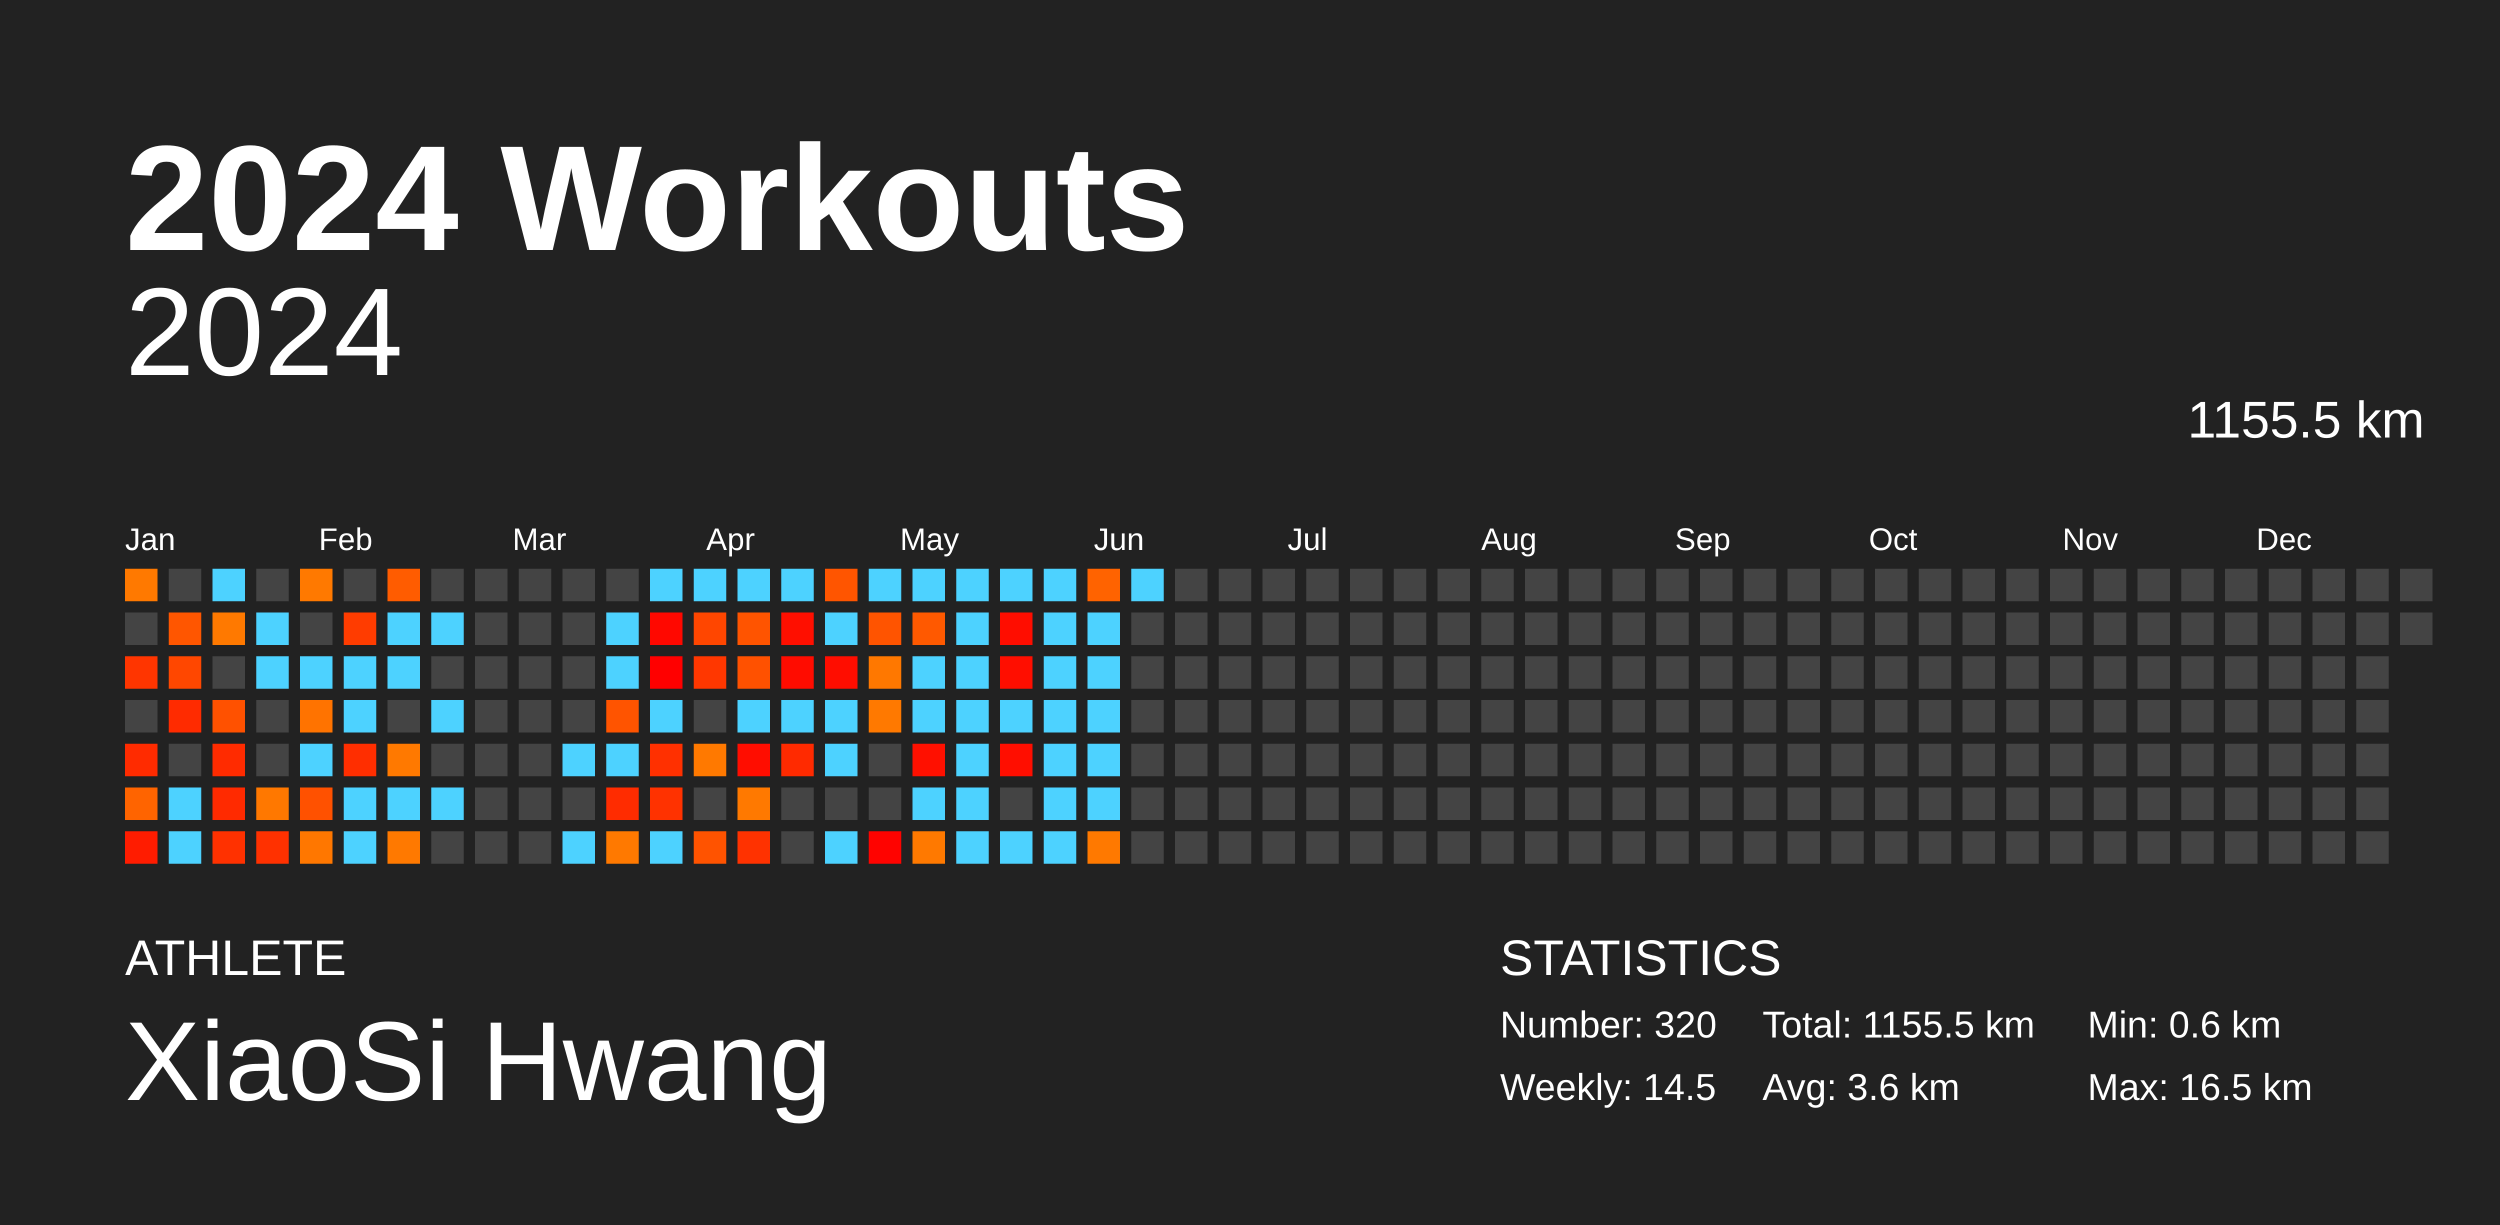
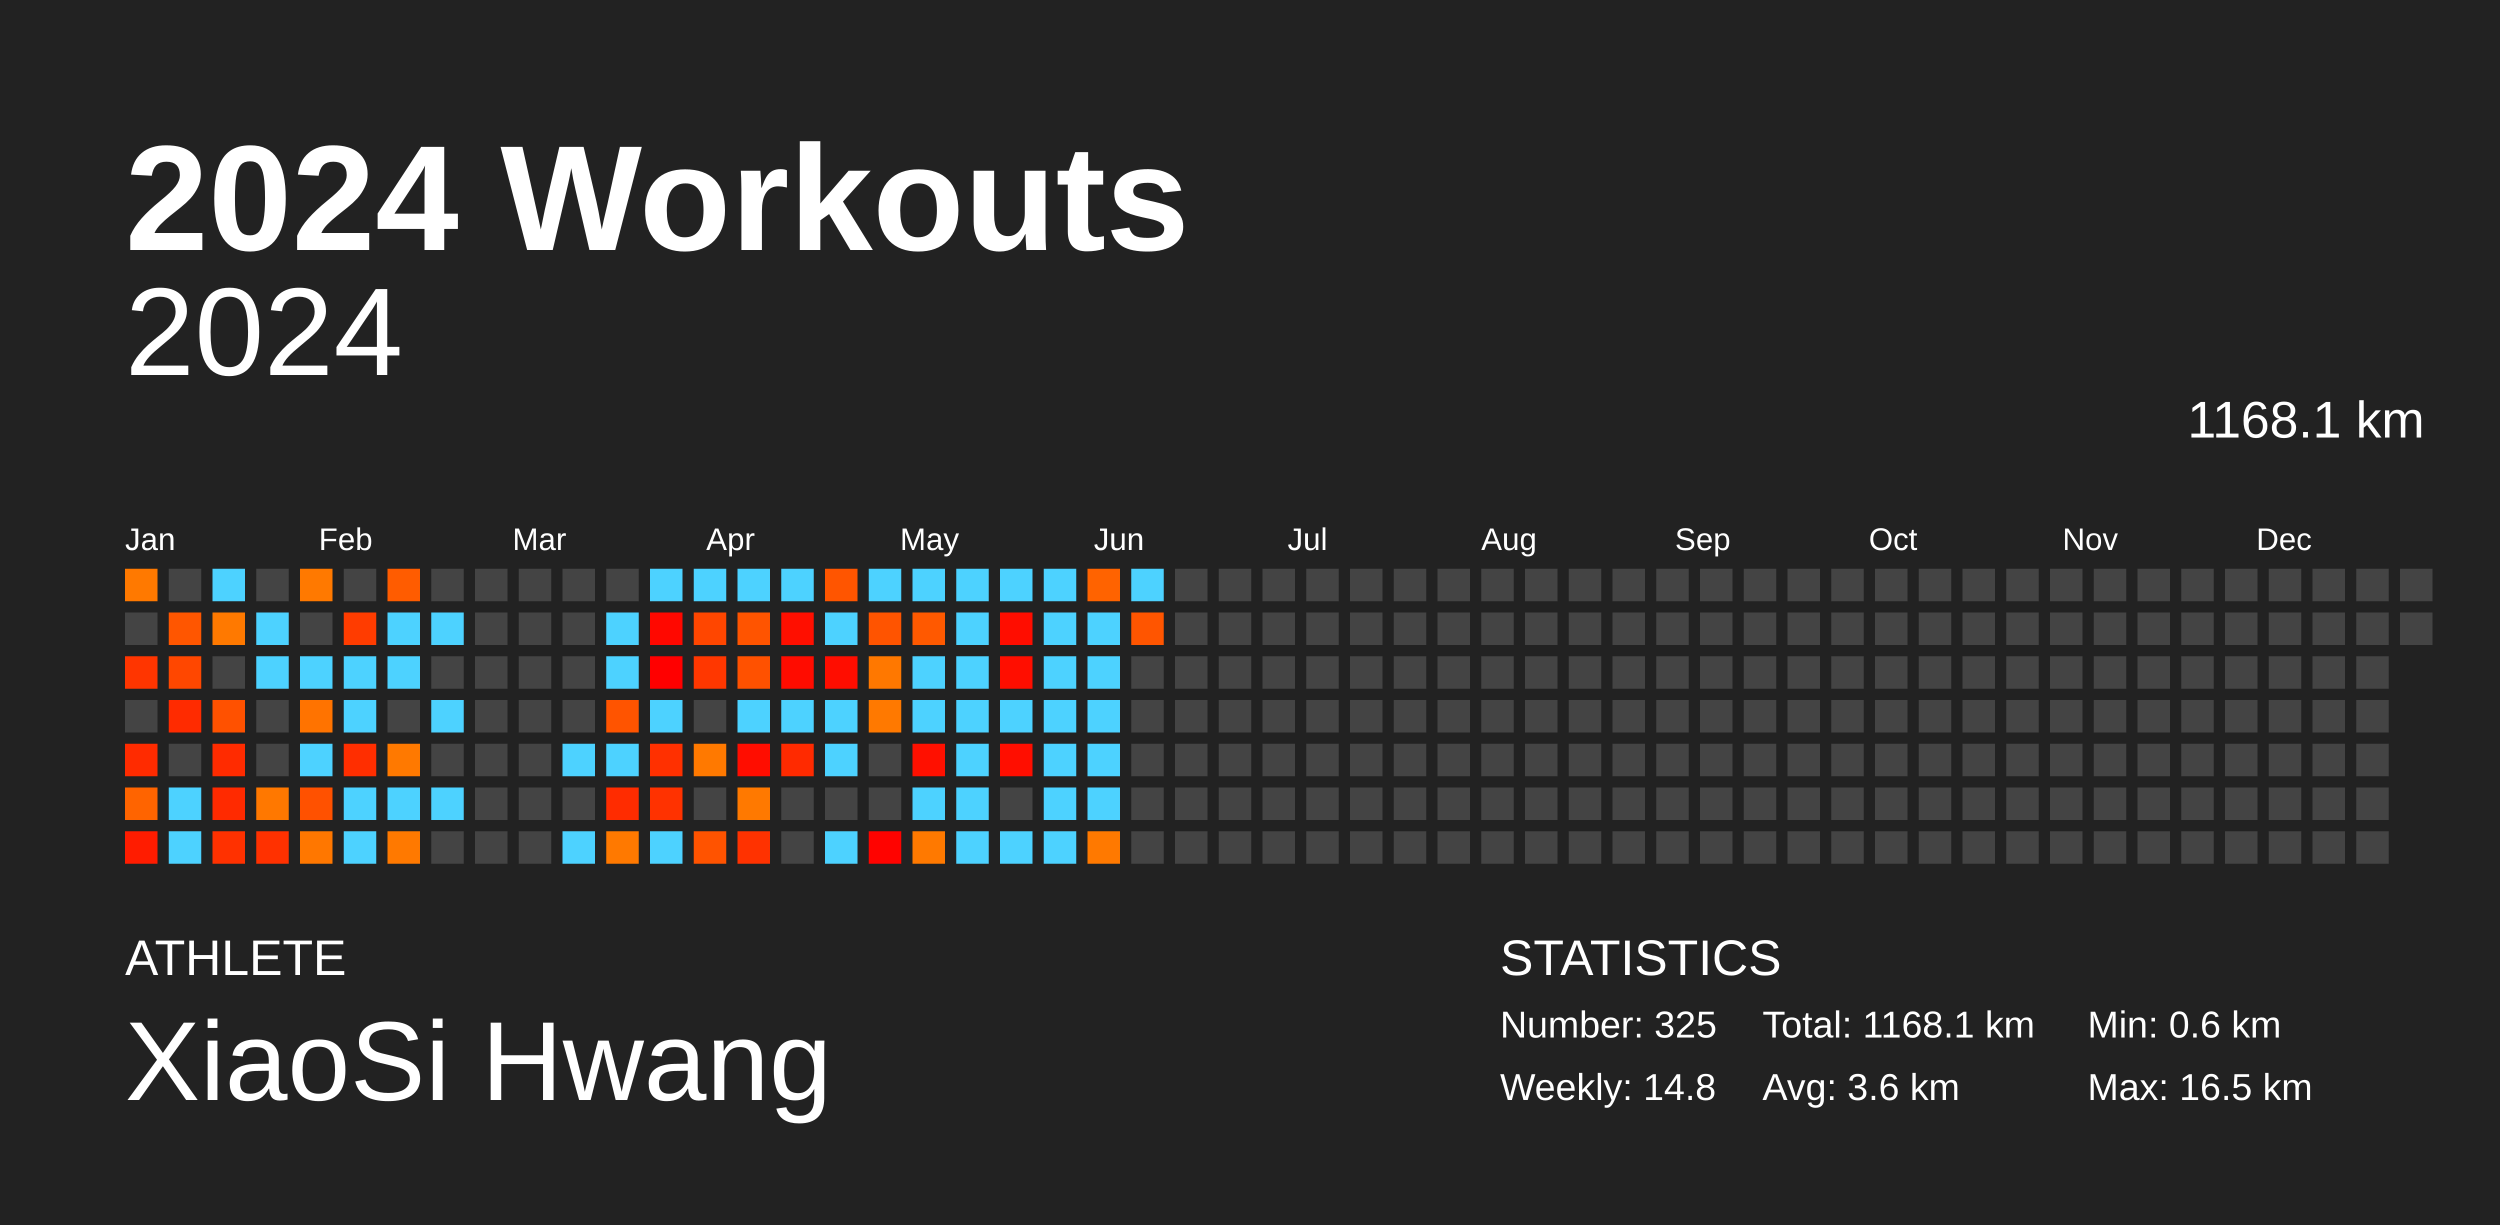
<svg xmlns="http://www.w3.org/2000/svg" baseProfile="full" height="98mm" version="1.1" viewBox="0,0,200,98" width="200mm">
  <defs />
  <rect fill="#222222" height="98" width="200" x="0" y="0" />
  <text fill="#FFFFFF" style="font-size:12px; font-family:Arial; font-weight:bold;" x="10" y="20">2024 Workouts</text>
  <text fill="#FFFFFF" style="font-size:4px; font-family:Arial" x="10" y="78">ATHLETE</text>
  <text fill="#FFFFFF" style="font-size:9px; font-family:Arial" x="10" y="88">XiaoSi Hwang</text>
  <text fill="#FFFFFF" style="font-size:4px; font-family:Arial" x="120" y="78">STATISTICS</text>
-   <text fill="#FFFFFF" style="font-size:3px; font-family:Arial" x="120" y="83">Number: 320</text>
-   <text fill="#FFFFFF" style="font-size:3px; font-family:Arial" x="120" y="88">Weekly: 14.5</text>
-   <text fill="#FFFFFF" style="font-size:3px; font-family:Arial" x="141" y="83">Total: 1155.5 km</text>
+   <text fill="#FFFFFF" style="font-size:3px; font-family:Arial" x="120" y="83">Number: 325</text>
+   <text fill="#FFFFFF" style="font-size:3px; font-family:Arial" x="120" y="88">Weekly: 14.8</text>
+   <text fill="#FFFFFF" style="font-size:3px; font-family:Arial" x="141" y="83">Total: 1168.1 km</text>
  <text fill="#FFFFFF" style="font-size:3px; font-family:Arial" x="141" y="88">Avg: 3.6 km</text>
  <text fill="#FFFFFF" style="font-size:3px; font-family:Arial" x="167" y="83">Min: 0.6 km</text>
  <text fill="#FFFFFF" style="font-size:3px; font-family:Arial" x="167" y="88">Max: 16.5 km</text>
  <text alignment-baseline="hanging" fill="#FFFFFF" style="font-size:10.0px; font-family:Arial;" x="10" y="30">2024</text>
-   <text alignment-baseline="hanging" fill="#FFFFFF" style="font-size:4.125px; font-family:Arial;" x="175" y="35">1155.5 km</text>
+   <text alignment-baseline="hanging" fill="#FFFFFF" style="font-size:4.125px; font-family:Arial;" x="175" y="35">1168.1 km</text>
  <text fill="#FFFFFF" style="font-size:2.5px; font-family:Arial" x="10.0" y="44">Jan</text>
  <text fill="#FFFFFF" style="font-size:2.5px; font-family:Arial" x="25.5" y="44">Feb</text>
  <text fill="#FFFFFF" style="font-size:2.5px; font-family:Arial" x="41.0" y="44">Mar</text>
  <text fill="#FFFFFF" style="font-size:2.5px; font-family:Arial" x="56.5" y="44">Apr</text>
  <text fill="#FFFFFF" style="font-size:2.5px; font-family:Arial" x="72.0" y="44">May</text>
  <text fill="#FFFFFF" style="font-size:2.5px; font-family:Arial" x="87.5" y="44">Jun</text>
  <text fill="#FFFFFF" style="font-size:2.5px; font-family:Arial" x="103.0" y="44">Jul</text>
  <text fill="#FFFFFF" style="font-size:2.5px; font-family:Arial" x="118.5" y="44">Aug</text>
  <text fill="#FFFFFF" style="font-size:2.5px; font-family:Arial" x="134.0" y="44">Sep</text>
  <text fill="#FFFFFF" style="font-size:2.5px; font-family:Arial" x="149.5" y="44">Oct</text>
  <text fill="#FFFFFF" style="font-size:2.5px; font-family:Arial" x="165.0" y="44">Nov</text>
  <text fill="#FFFFFF" style="font-size:2.5px; font-family:Arial" x="180.5" y="44">Dec</text>
  <rect fill="#ff7900" height="2.6" width="2.6" x="10.0" y="45.5" />
  <rect fill="#444444" height="2.6" width="2.6" x="10.0" y="49.0" />
  <rect fill="#ff3500" height="2.6" width="2.6" x="10.0" y="52.5" />
  <rect fill="#444444" height="2.6" width="2.6" x="10.0" y="56.0" />
  <rect fill="#ff2b00" height="2.6" width="2.6" x="10.0" y="59.5" />
  <rect fill="#ff6400" height="2.6" width="2.6" x="10.0" y="63.0" />
  <rect fill="#ff1c00" height="2.6" width="2.6" x="10.0" y="66.5" />
  <rect fill="#444444" height="2.6" width="2.6" x="13.5" y="45.5" />
  <rect fill="#ff5600" height="2.6" width="2.6" x="13.5" y="49.0" />
  <rect fill="#ff4700" height="2.6" width="2.6" x="13.5" y="52.5" />
  <rect fill="#ff2b00" height="2.6" width="2.6" x="13.5" y="56.0" />
  <rect fill="#444444" height="2.6" width="2.6" x="13.5" y="59.5" />
  <rect fill="#4dd2ff" height="2.6" width="2.6" x="13.5" y="63.0" />
  <rect fill="#4dd2ff" height="2.6" width="2.6" x="13.5" y="66.5" />
  <rect fill="#4dd2ff" height="2.6" width="2.6" x="17.0" y="45.5" />
  <rect fill="#ff7900" height="2.6" width="2.6" x="17.0" y="49.0" />
  <rect fill="#444444" height="2.6" width="2.6" x="17.0" y="52.5" />
  <rect fill="#ff5100" height="2.6" width="2.6" x="17.0" y="56.0" />
  <rect fill="#ff2b00" height="2.6" width="2.6" x="17.0" y="59.5" />
  <rect fill="#ff2a00" height="2.6" width="2.6" x="17.0" y="63.0" />
  <rect fill="#ff3100" height="2.6" width="2.6" x="17.0" y="66.5" />
  <rect fill="#444444" height="2.6" width="2.6" x="20.5" y="45.5" />
  <rect fill="#4dd2ff" height="2.6" width="2.6" x="20.5" y="49.0" />
  <rect fill="#4dd2ff" height="2.6" width="2.6" x="20.5" y="52.5" />
  <rect fill="#444444" height="2.6" width="2.6" x="20.5" y="56.0" />
  <rect fill="#444444" height="2.6" width="2.6" x="20.5" y="59.5" />
  <rect fill="#ff7800" height="2.6" width="2.6" x="20.5" y="63.0" />
  <rect fill="#ff3100" height="2.6" width="2.6" x="20.5" y="66.5" />
  <rect fill="#ff7900" height="2.6" width="2.6" x="24.0" y="45.5" />
  <rect fill="#444444" height="2.6" width="2.6" x="24.0" y="49.0" />
  <rect fill="#4dd2ff" height="2.6" width="2.6" x="24.0" y="52.5" />
  <rect fill="#ff7300" height="2.6" width="2.6" x="24.0" y="56.0" />
  <rect fill="#4dd2ff" height="2.6" width="2.6" x="24.0" y="59.5" />
  <rect fill="#ff5100" height="2.6" width="2.6" x="24.0" y="63.0" />
  <rect fill="#ff7700" height="2.6" width="2.6" x="24.0" y="66.5" />
  <rect fill="#444444" height="2.6" width="2.6" x="27.5" y="45.5" />
  <rect fill="#ff3c00" height="2.6" width="2.6" x="27.5" y="49.0" />
  <rect fill="#4dd2ff" height="2.6" width="2.6" x="27.5" y="52.5" />
  <rect fill="#4dd2ff" height="2.6" width="2.6" x="27.5" y="56.0" />
  <rect fill="#ff2e00" height="2.6" width="2.6" x="27.5" y="59.5" />
  <rect fill="#4dd2ff" height="2.6" width="2.6" x="27.5" y="63.0" />
  <rect fill="#4dd2ff" height="2.6" width="2.6" x="27.5" y="66.5" />
  <rect fill="#ff5c00" height="2.6" width="2.6" x="31.0" y="45.5" />
  <rect fill="#4dd2ff" height="2.6" width="2.6" x="31.0" y="49.0" />
  <rect fill="#4dd2ff" height="2.6" width="2.6" x="31.0" y="52.5" />
  <rect fill="#444444" height="2.6" width="2.6" x="31.0" y="56.0" />
  <rect fill="#ff7900" height="2.6" width="2.6" x="31.0" y="59.5" />
  <rect fill="#4dd2ff" height="2.6" width="2.6" x="31.0" y="63.0" />
  <rect fill="#ff7900" height="2.6" width="2.6" x="31.0" y="66.5" />
  <rect fill="#444444" height="2.6" width="2.6" x="34.5" y="45.5" />
  <rect fill="#4dd2ff" height="2.6" width="2.6" x="34.5" y="49.0" />
  <rect fill="#444444" height="2.6" width="2.6" x="34.5" y="52.5" />
  <rect fill="#4dd2ff" height="2.6" width="2.6" x="34.5" y="56.0" />
  <rect fill="#444444" height="2.6" width="2.6" x="34.5" y="59.5" />
  <rect fill="#4dd2ff" height="2.6" width="2.6" x="34.5" y="63.0" />
  <rect fill="#444444" height="2.6" width="2.6" x="34.5" y="66.5" />
  <rect fill="#444444" height="2.6" width="2.6" x="38.0" y="45.5" />
  <rect fill="#444444" height="2.6" width="2.6" x="38.0" y="49.0" />
  <rect fill="#444444" height="2.6" width="2.6" x="38.0" y="52.5" />
  <rect fill="#444444" height="2.6" width="2.6" x="38.0" y="56.0" />
  <rect fill="#444444" height="2.6" width="2.6" x="38.0" y="59.5" />
  <rect fill="#444444" height="2.6" width="2.6" x="38.0" y="63.0" />
  <rect fill="#444444" height="2.6" width="2.6" x="38.0" y="66.5" />
  <rect fill="#444444" height="2.6" width="2.6" x="41.5" y="45.5" />
  <rect fill="#444444" height="2.6" width="2.6" x="41.5" y="49.0" />
  <rect fill="#444444" height="2.6" width="2.6" x="41.5" y="52.5" />
  <rect fill="#444444" height="2.6" width="2.6" x="41.5" y="56.0" />
  <rect fill="#444444" height="2.6" width="2.6" x="41.5" y="59.5" />
  <rect fill="#444444" height="2.6" width="2.6" x="41.5" y="63.0" />
  <rect fill="#444444" height="2.6" width="2.6" x="41.5" y="66.5" />
  <rect fill="#444444" height="2.6" width="2.6" x="45.0" y="45.5" />
  <rect fill="#444444" height="2.6" width="2.6" x="45.0" y="49.0" />
  <rect fill="#444444" height="2.6" width="2.6" x="45.0" y="52.5" />
  <rect fill="#444444" height="2.6" width="2.6" x="45.0" y="56.0" />
  <rect fill="#4dd2ff" height="2.6" width="2.6" x="45.0" y="59.5" />
  <rect fill="#444444" height="2.6" width="2.6" x="45.0" y="63.0" />
  <rect fill="#4dd2ff" height="2.6" width="2.6" x="45.0" y="66.5" />
  <rect fill="#444444" height="2.6" width="2.6" x="48.5" y="45.5" />
  <rect fill="#4dd2ff" height="2.6" width="2.6" x="48.5" y="49.0" />
  <rect fill="#4dd2ff" height="2.6" width="2.6" x="48.5" y="52.5" />
  <rect fill="#ff5400" height="2.6" width="2.6" x="48.5" y="56.0" />
  <rect fill="#4dd2ff" height="2.6" width="2.6" x="48.5" y="59.5" />
  <rect fill="#ff2c00" height="2.6" width="2.6" x="48.5" y="63.0" />
  <rect fill="#ff7900" height="2.6" width="2.6" x="48.5" y="66.5" />
  <rect fill="#4dd2ff" height="2.6" width="2.6" x="52.0" y="45.5" />
  <rect fill="#ff0800" height="2.6" width="2.6" x="52.0" y="49.0" />
  <rect fill="#ff0000" height="2.6" width="2.6" x="52.0" y="52.5" />
  <rect fill="#4dd2ff" height="2.6" width="2.6" x="52.0" y="56.0" />
  <rect fill="#ff3000" height="2.6" width="2.6" x="52.0" y="59.5" />
  <rect fill="#ff3200" height="2.6" width="2.6" x="52.0" y="63.0" />
  <rect fill="#4dd2ff" height="2.6" width="2.6" x="52.0" y="66.5" />
  <rect fill="#4dd2ff" height="2.6" width="2.6" x="55.5" y="45.5" />
  <rect fill="#ff4600" height="2.6" width="2.6" x="55.5" y="49.0" />
  <rect fill="#ff3700" height="2.6" width="2.6" x="55.5" y="52.5" />
  <rect fill="#444444" height="2.6" width="2.6" x="55.5" y="56.0" />
  <rect fill="#ff7900" height="2.6" width="2.6" x="55.5" y="59.5" />
  <rect fill="#444444" height="2.6" width="2.6" x="55.5" y="63.0" />
  <rect fill="#ff5300" height="2.6" width="2.6" x="55.5" y="66.5" />
  <rect fill="#4dd2ff" height="2.6" width="2.6" x="59.0" y="45.5" />
  <rect fill="#ff5400" height="2.6" width="2.6" x="59.0" y="49.0" />
  <rect fill="#ff5100" height="2.6" width="2.6" x="59.0" y="52.5" />
  <rect fill="#4dd2ff" height="2.6" width="2.6" x="59.0" y="56.0" />
  <rect fill="#ff0d00" height="2.6" width="2.6" x="59.0" y="59.5" />
  <rect fill="#ff7900" height="2.6" width="2.6" x="59.0" y="63.0" />
  <rect fill="#ff3200" height="2.6" width="2.6" x="59.0" y="66.5" />
  <rect fill="#4dd2ff" height="2.6" width="2.6" x="62.5" y="45.5" />
  <rect fill="#ff0f00" height="2.6" width="2.6" x="62.5" y="49.0" />
  <rect fill="#ff0c00" height="2.6" width="2.6" x="62.5" y="52.5" />
  <rect fill="#4dd2ff" height="2.6" width="2.6" x="62.5" y="56.0" />
  <rect fill="#ff2a00" height="2.6" width="2.6" x="62.5" y="59.5" />
  <rect fill="#444444" height="2.6" width="2.6" x="62.5" y="63.0" />
  <rect fill="#444444" height="2.6" width="2.6" x="62.5" y="66.5" />
  <rect fill="#ff5500" height="2.6" width="2.6" x="66.0" y="45.5" />
  <rect fill="#4dd2ff" height="2.6" width="2.6" x="66.0" y="49.0" />
  <rect fill="#ff0d00" height="2.6" width="2.6" x="66.0" y="52.5" />
  <rect fill="#4dd2ff" height="2.6" width="2.6" x="66.0" y="56.0" />
  <rect fill="#4dd2ff" height="2.6" width="2.6" x="66.0" y="59.5" />
  <rect fill="#444444" height="2.6" width="2.6" x="66.0" y="63.0" />
  <rect fill="#4dd2ff" height="2.6" width="2.6" x="66.0" y="66.5" />
  <rect fill="#4dd2ff" height="2.6" width="2.6" x="69.5" y="45.5" />
  <rect fill="#ff5400" height="2.6" width="2.6" x="69.5" y="49.0" />
  <rect fill="#ff7800" height="2.6" width="2.6" x="69.5" y="52.5" />
  <rect fill="#ff7900" height="2.6" width="2.6" x="69.5" y="56.0" />
  <rect fill="#444444" height="2.6" width="2.6" x="69.5" y="59.5" />
  <rect fill="#444444" height="2.6" width="2.6" x="69.5" y="63.0" />
  <rect fill="#ff0300" height="2.6" width="2.6" x="69.5" y="66.5" />
  <rect fill="#4dd2ff" height="2.6" width="2.6" x="73.0" y="45.5" />
  <rect fill="#ff5900" height="2.6" width="2.6" x="73.0" y="49.0" />
  <rect fill="#4dd2ff" height="2.6" width="2.6" x="73.0" y="52.5" />
  <rect fill="#4dd2ff" height="2.6" width="2.6" x="73.0" y="56.0" />
  <rect fill="#ff1000" height="2.6" width="2.6" x="73.0" y="59.5" />
  <rect fill="#4dd2ff" height="2.6" width="2.6" x="73.0" y="63.0" />
  <rect fill="#ff7900" height="2.6" width="2.6" x="73.0" y="66.5" />
  <rect fill="#4dd2ff" height="2.6" width="2.6" x="76.5" y="45.5" />
  <rect fill="#4dd2ff" height="2.6" width="2.6" x="76.5" y="49.0" />
  <rect fill="#4dd2ff" height="2.6" width="2.6" x="76.5" y="52.5" />
  <rect fill="#4dd2ff" height="2.6" width="2.6" x="76.5" y="56.0" />
  <rect fill="#4dd2ff" height="2.6" width="2.6" x="76.5" y="59.5" />
  <rect fill="#4dd2ff" height="2.6" width="2.6" x="76.5" y="63.0" />
  <rect fill="#4dd2ff" height="2.6" width="2.6" x="76.5" y="66.5" />
  <rect fill="#4dd2ff" height="2.6" width="2.6" x="80.0" y="45.5" />
  <rect fill="#ff0d00" height="2.6" width="2.6" x="80.0" y="49.0" />
  <rect fill="#ff0e00" height="2.6" width="2.6" x="80.0" y="52.5" />
  <rect fill="#4dd2ff" height="2.6" width="2.6" x="80.0" y="56.0" />
  <rect fill="#ff0e00" height="2.6" width="2.6" x="80.0" y="59.5" />
  <rect fill="#444444" height="2.6" width="2.6" x="80.0" y="63.0" />
  <rect fill="#4dd2ff" height="2.6" width="2.6" x="80.0" y="66.5" />
  <rect fill="#4dd2ff" height="2.6" width="2.6" x="83.5" y="45.5" />
  <rect fill="#4dd2ff" height="2.6" width="2.6" x="83.5" y="49.0" />
  <rect fill="#4dd2ff" height="2.6" width="2.6" x="83.5" y="52.5" />
  <rect fill="#4dd2ff" height="2.6" width="2.6" x="83.5" y="56.0" />
  <rect fill="#4dd2ff" height="2.6" width="2.6" x="83.5" y="59.5" />
  <rect fill="#4dd2ff" height="2.6" width="2.6" x="83.5" y="63.0" />
  <rect fill="#4dd2ff" height="2.6" width="2.6" x="83.5" y="66.5" />
  <rect fill="#ff6300" height="2.6" width="2.6" x="87.0" y="45.5" />
  <rect fill="#4dd2ff" height="2.6" width="2.6" x="87.0" y="49.0" />
  <rect fill="#4dd2ff" height="2.6" width="2.6" x="87.0" y="52.5" />
  <rect fill="#4dd2ff" height="2.6" width="2.6" x="87.0" y="56.0" />
  <rect fill="#4dd2ff" height="2.6" width="2.6" x="87.0" y="59.5" />
  <rect fill="#4dd2ff" height="2.6" width="2.6" x="87.0" y="63.0" />
  <rect fill="#ff7900" height="2.6" width="2.6" x="87.0" y="66.5" />
  <rect fill="#4dd2ff" height="2.6" width="2.6" x="90.5" y="45.5" />
-   <rect fill="#444444" height="2.6" width="2.6" x="90.5" y="49.0" />
+   <rect fill="#ff5500" height="2.6" width="2.6" x="90.5" y="49.0" />
  <rect fill="#444444" height="2.6" width="2.6" x="90.5" y="52.5" />
  <rect fill="#444444" height="2.6" width="2.6" x="90.5" y="56.0" />
  <rect fill="#444444" height="2.6" width="2.6" x="90.5" y="59.5" />
  <rect fill="#444444" height="2.6" width="2.6" x="90.5" y="63.0" />
  <rect fill="#444444" height="2.6" width="2.6" x="90.5" y="66.5" />
  <rect fill="#444444" height="2.6" width="2.6" x="94.0" y="45.5" />
  <rect fill="#444444" height="2.6" width="2.6" x="94.0" y="49.0" />
  <rect fill="#444444" height="2.6" width="2.6" x="94.0" y="52.5" />
  <rect fill="#444444" height="2.6" width="2.6" x="94.0" y="56.0" />
  <rect fill="#444444" height="2.6" width="2.6" x="94.0" y="59.5" />
  <rect fill="#444444" height="2.6" width="2.6" x="94.0" y="63.0" />
  <rect fill="#444444" height="2.6" width="2.6" x="94.0" y="66.5" />
  <rect fill="#444444" height="2.6" width="2.6" x="97.5" y="45.5" />
  <rect fill="#444444" height="2.6" width="2.6" x="97.5" y="49.0" />
  <rect fill="#444444" height="2.6" width="2.6" x="97.5" y="52.5" />
  <rect fill="#444444" height="2.6" width="2.6" x="97.5" y="56.0" />
  <rect fill="#444444" height="2.6" width="2.6" x="97.5" y="59.5" />
  <rect fill="#444444" height="2.6" width="2.6" x="97.5" y="63.0" />
  <rect fill="#444444" height="2.6" width="2.6" x="97.5" y="66.5" />
  <rect fill="#444444" height="2.6" width="2.6" x="101.0" y="45.5" />
  <rect fill="#444444" height="2.6" width="2.6" x="101.0" y="49.0" />
  <rect fill="#444444" height="2.6" width="2.6" x="101.0" y="52.5" />
  <rect fill="#444444" height="2.6" width="2.6" x="101.0" y="56.0" />
  <rect fill="#444444" height="2.6" width="2.6" x="101.0" y="59.5" />
  <rect fill="#444444" height="2.6" width="2.6" x="101.0" y="63.0" />
  <rect fill="#444444" height="2.6" width="2.6" x="101.0" y="66.5" />
  <rect fill="#444444" height="2.6" width="2.6" x="104.5" y="45.5" />
  <rect fill="#444444" height="2.6" width="2.6" x="104.5" y="49.0" />
  <rect fill="#444444" height="2.6" width="2.6" x="104.5" y="52.5" />
  <rect fill="#444444" height="2.6" width="2.6" x="104.5" y="56.0" />
  <rect fill="#444444" height="2.6" width="2.6" x="104.5" y="59.5" />
  <rect fill="#444444" height="2.6" width="2.6" x="104.5" y="63.0" />
  <rect fill="#444444" height="2.6" width="2.6" x="104.5" y="66.5" />
  <rect fill="#444444" height="2.6" width="2.6" x="108.0" y="45.5" />
  <rect fill="#444444" height="2.6" width="2.6" x="108.0" y="49.0" />
  <rect fill="#444444" height="2.6" width="2.6" x="108.0" y="52.5" />
  <rect fill="#444444" height="2.6" width="2.6" x="108.0" y="56.0" />
  <rect fill="#444444" height="2.6" width="2.6" x="108.0" y="59.5" />
  <rect fill="#444444" height="2.6" width="2.6" x="108.0" y="63.0" />
  <rect fill="#444444" height="2.6" width="2.6" x="108.0" y="66.5" />
  <rect fill="#444444" height="2.6" width="2.6" x="111.5" y="45.5" />
  <rect fill="#444444" height="2.6" width="2.6" x="111.5" y="49.0" />
  <rect fill="#444444" height="2.6" width="2.6" x="111.5" y="52.5" />
  <rect fill="#444444" height="2.6" width="2.6" x="111.5" y="56.0" />
  <rect fill="#444444" height="2.6" width="2.6" x="111.5" y="59.5" />
  <rect fill="#444444" height="2.6" width="2.6" x="111.5" y="63.0" />
  <rect fill="#444444" height="2.6" width="2.6" x="111.5" y="66.5" />
  <rect fill="#444444" height="2.6" width="2.6" x="115.0" y="45.5" />
  <rect fill="#444444" height="2.6" width="2.6" x="115.0" y="49.0" />
  <rect fill="#444444" height="2.6" width="2.6" x="115.0" y="52.5" />
  <rect fill="#444444" height="2.6" width="2.6" x="115.0" y="56.0" />
  <rect fill="#444444" height="2.6" width="2.6" x="115.0" y="59.5" />
  <rect fill="#444444" height="2.6" width="2.6" x="115.0" y="63.0" />
  <rect fill="#444444" height="2.6" width="2.6" x="115.0" y="66.5" />
  <rect fill="#444444" height="2.6" width="2.6" x="118.5" y="45.5" />
  <rect fill="#444444" height="2.6" width="2.6" x="118.5" y="49.0" />
  <rect fill="#444444" height="2.6" width="2.6" x="118.5" y="52.5" />
  <rect fill="#444444" height="2.6" width="2.6" x="118.5" y="56.0" />
  <rect fill="#444444" height="2.6" width="2.6" x="118.5" y="59.5" />
  <rect fill="#444444" height="2.6" width="2.6" x="118.5" y="63.0" />
  <rect fill="#444444" height="2.6" width="2.6" x="118.5" y="66.5" />
  <rect fill="#444444" height="2.6" width="2.6" x="122.0" y="45.5" />
  <rect fill="#444444" height="2.6" width="2.6" x="122.0" y="49.0" />
  <rect fill="#444444" height="2.6" width="2.6" x="122.0" y="52.5" />
  <rect fill="#444444" height="2.6" width="2.6" x="122.0" y="56.0" />
  <rect fill="#444444" height="2.6" width="2.6" x="122.0" y="59.5" />
  <rect fill="#444444" height="2.6" width="2.6" x="122.0" y="63.0" />
  <rect fill="#444444" height="2.6" width="2.6" x="122.0" y="66.5" />
  <rect fill="#444444" height="2.6" width="2.6" x="125.5" y="45.5" />
  <rect fill="#444444" height="2.6" width="2.6" x="125.5" y="49.0" />
  <rect fill="#444444" height="2.6" width="2.6" x="125.5" y="52.5" />
  <rect fill="#444444" height="2.6" width="2.6" x="125.5" y="56.0" />
  <rect fill="#444444" height="2.6" width="2.6" x="125.5" y="59.5" />
  <rect fill="#444444" height="2.6" width="2.6" x="125.5" y="63.0" />
  <rect fill="#444444" height="2.6" width="2.6" x="125.5" y="66.5" />
  <rect fill="#444444" height="2.6" width="2.6" x="129.0" y="45.5" />
  <rect fill="#444444" height="2.6" width="2.6" x="129.0" y="49.0" />
  <rect fill="#444444" height="2.6" width="2.6" x="129.0" y="52.5" />
  <rect fill="#444444" height="2.6" width="2.6" x="129.0" y="56.0" />
  <rect fill="#444444" height="2.6" width="2.6" x="129.0" y="59.5" />
  <rect fill="#444444" height="2.6" width="2.6" x="129.0" y="63.0" />
  <rect fill="#444444" height="2.6" width="2.6" x="129.0" y="66.5" />
  <rect fill="#444444" height="2.6" width="2.6" x="132.5" y="45.5" />
  <rect fill="#444444" height="2.6" width="2.6" x="132.5" y="49.0" />
  <rect fill="#444444" height="2.6" width="2.6" x="132.5" y="52.5" />
  <rect fill="#444444" height="2.6" width="2.6" x="132.5" y="56.0" />
  <rect fill="#444444" height="2.6" width="2.6" x="132.5" y="59.5" />
  <rect fill="#444444" height="2.6" width="2.6" x="132.5" y="63.0" />
  <rect fill="#444444" height="2.6" width="2.6" x="132.5" y="66.5" />
  <rect fill="#444444" height="2.6" width="2.6" x="136.0" y="45.5" />
  <rect fill="#444444" height="2.6" width="2.6" x="136.0" y="49.0" />
  <rect fill="#444444" height="2.6" width="2.6" x="136.0" y="52.5" />
  <rect fill="#444444" height="2.6" width="2.6" x="136.0" y="56.0" />
  <rect fill="#444444" height="2.6" width="2.6" x="136.0" y="59.5" />
  <rect fill="#444444" height="2.6" width="2.6" x="136.0" y="63.0" />
  <rect fill="#444444" height="2.6" width="2.6" x="136.0" y="66.5" />
  <rect fill="#444444" height="2.6" width="2.6" x="139.5" y="45.5" />
  <rect fill="#444444" height="2.6" width="2.6" x="139.5" y="49.0" />
  <rect fill="#444444" height="2.6" width="2.6" x="139.5" y="52.5" />
  <rect fill="#444444" height="2.6" width="2.6" x="139.5" y="56.0" />
  <rect fill="#444444" height="2.6" width="2.6" x="139.5" y="59.5" />
  <rect fill="#444444" height="2.6" width="2.6" x="139.5" y="63.0" />
  <rect fill="#444444" height="2.6" width="2.6" x="139.5" y="66.5" />
  <rect fill="#444444" height="2.6" width="2.6" x="143.0" y="45.5" />
  <rect fill="#444444" height="2.6" width="2.6" x="143.0" y="49.0" />
  <rect fill="#444444" height="2.6" width="2.6" x="143.0" y="52.5" />
  <rect fill="#444444" height="2.6" width="2.6" x="143.0" y="56.0" />
  <rect fill="#444444" height="2.6" width="2.6" x="143.0" y="59.5" />
  <rect fill="#444444" height="2.6" width="2.6" x="143.0" y="63.0" />
  <rect fill="#444444" height="2.6" width="2.6" x="143.0" y="66.5" />
  <rect fill="#444444" height="2.6" width="2.6" x="146.5" y="45.5" />
  <rect fill="#444444" height="2.6" width="2.6" x="146.5" y="49.0" />
  <rect fill="#444444" height="2.6" width="2.6" x="146.5" y="52.5" />
  <rect fill="#444444" height="2.6" width="2.6" x="146.5" y="56.0" />
  <rect fill="#444444" height="2.6" width="2.6" x="146.5" y="59.5" />
  <rect fill="#444444" height="2.6" width="2.6" x="146.5" y="63.0" />
  <rect fill="#444444" height="2.6" width="2.6" x="146.5" y="66.5" />
  <rect fill="#444444" height="2.6" width="2.6" x="150.0" y="45.5" />
  <rect fill="#444444" height="2.6" width="2.6" x="150.0" y="49.0" />
  <rect fill="#444444" height="2.6" width="2.6" x="150.0" y="52.5" />
  <rect fill="#444444" height="2.6" width="2.6" x="150.0" y="56.0" />
  <rect fill="#444444" height="2.6" width="2.6" x="150.0" y="59.5" />
  <rect fill="#444444" height="2.6" width="2.6" x="150.0" y="63.0" />
  <rect fill="#444444" height="2.6" width="2.6" x="150.0" y="66.5" />
  <rect fill="#444444" height="2.6" width="2.6" x="153.5" y="45.5" />
  <rect fill="#444444" height="2.6" width="2.6" x="153.5" y="49.0" />
  <rect fill="#444444" height="2.6" width="2.6" x="153.5" y="52.5" />
  <rect fill="#444444" height="2.6" width="2.6" x="153.5" y="56.0" />
  <rect fill="#444444" height="2.6" width="2.6" x="153.5" y="59.5" />
  <rect fill="#444444" height="2.6" width="2.6" x="153.5" y="63.0" />
  <rect fill="#444444" height="2.6" width="2.6" x="153.5" y="66.5" />
  <rect fill="#444444" height="2.6" width="2.6" x="157.0" y="45.5" />
  <rect fill="#444444" height="2.6" width="2.6" x="157.0" y="49.0" />
  <rect fill="#444444" height="2.6" width="2.6" x="157.0" y="52.5" />
  <rect fill="#444444" height="2.6" width="2.6" x="157.0" y="56.0" />
  <rect fill="#444444" height="2.6" width="2.6" x="157.0" y="59.5" />
  <rect fill="#444444" height="2.6" width="2.6" x="157.0" y="63.0" />
  <rect fill="#444444" height="2.6" width="2.6" x="157.0" y="66.5" />
  <rect fill="#444444" height="2.6" width="2.6" x="160.5" y="45.5" />
  <rect fill="#444444" height="2.6" width="2.6" x="160.5" y="49.0" />
  <rect fill="#444444" height="2.6" width="2.6" x="160.5" y="52.5" />
  <rect fill="#444444" height="2.6" width="2.6" x="160.5" y="56.0" />
  <rect fill="#444444" height="2.6" width="2.6" x="160.5" y="59.5" />
  <rect fill="#444444" height="2.6" width="2.6" x="160.5" y="63.0" />
  <rect fill="#444444" height="2.6" width="2.6" x="160.5" y="66.5" />
  <rect fill="#444444" height="2.6" width="2.6" x="164.0" y="45.5" />
  <rect fill="#444444" height="2.6" width="2.6" x="164.0" y="49.0" />
  <rect fill="#444444" height="2.6" width="2.6" x="164.0" y="52.5" />
  <rect fill="#444444" height="2.6" width="2.6" x="164.0" y="56.0" />
  <rect fill="#444444" height="2.6" width="2.6" x="164.0" y="59.5" />
  <rect fill="#444444" height="2.6" width="2.6" x="164.0" y="63.0" />
  <rect fill="#444444" height="2.6" width="2.6" x="164.0" y="66.5" />
  <rect fill="#444444" height="2.6" width="2.6" x="167.5" y="45.5" />
  <rect fill="#444444" height="2.6" width="2.6" x="167.5" y="49.0" />
  <rect fill="#444444" height="2.6" width="2.6" x="167.5" y="52.5" />
  <rect fill="#444444" height="2.6" width="2.6" x="167.5" y="56.0" />
  <rect fill="#444444" height="2.6" width="2.6" x="167.5" y="59.5" />
  <rect fill="#444444" height="2.6" width="2.6" x="167.5" y="63.0" />
  <rect fill="#444444" height="2.6" width="2.6" x="167.5" y="66.5" />
  <rect fill="#444444" height="2.6" width="2.6" x="171.0" y="45.5" />
  <rect fill="#444444" height="2.6" width="2.6" x="171.0" y="49.0" />
  <rect fill="#444444" height="2.6" width="2.6" x="171.0" y="52.5" />
  <rect fill="#444444" height="2.6" width="2.6" x="171.0" y="56.0" />
  <rect fill="#444444" height="2.6" width="2.6" x="171.0" y="59.5" />
  <rect fill="#444444" height="2.6" width="2.6" x="171.0" y="63.0" />
  <rect fill="#444444" height="2.6" width="2.6" x="171.0" y="66.5" />
  <rect fill="#444444" height="2.6" width="2.6" x="174.5" y="45.5" />
  <rect fill="#444444" height="2.6" width="2.6" x="174.5" y="49.0" />
  <rect fill="#444444" height="2.6" width="2.6" x="174.5" y="52.5" />
  <rect fill="#444444" height="2.6" width="2.6" x="174.5" y="56.0" />
  <rect fill="#444444" height="2.6" width="2.6" x="174.5" y="59.5" />
  <rect fill="#444444" height="2.6" width="2.6" x="174.5" y="63.0" />
  <rect fill="#444444" height="2.6" width="2.6" x="174.5" y="66.5" />
  <rect fill="#444444" height="2.6" width="2.6" x="178.0" y="45.5" />
  <rect fill="#444444" height="2.6" width="2.6" x="178.0" y="49.0" />
  <rect fill="#444444" height="2.6" width="2.6" x="178.0" y="52.5" />
  <rect fill="#444444" height="2.6" width="2.6" x="178.0" y="56.0" />
  <rect fill="#444444" height="2.6" width="2.6" x="178.0" y="59.5" />
  <rect fill="#444444" height="2.6" width="2.6" x="178.0" y="63.0" />
  <rect fill="#444444" height="2.6" width="2.6" x="178.0" y="66.5" />
  <rect fill="#444444" height="2.6" width="2.6" x="181.5" y="45.5" />
  <rect fill="#444444" height="2.6" width="2.6" x="181.5" y="49.0" />
  <rect fill="#444444" height="2.6" width="2.6" x="181.5" y="52.5" />
  <rect fill="#444444" height="2.6" width="2.6" x="181.5" y="56.0" />
  <rect fill="#444444" height="2.6" width="2.6" x="181.5" y="59.5" />
  <rect fill="#444444" height="2.6" width="2.6" x="181.5" y="63.0" />
  <rect fill="#444444" height="2.6" width="2.6" x="181.5" y="66.5" />
  <rect fill="#444444" height="2.6" width="2.6" x="185.0" y="45.5" />
  <rect fill="#444444" height="2.6" width="2.6" x="185.0" y="49.0" />
  <rect fill="#444444" height="2.6" width="2.6" x="185.0" y="52.5" />
  <rect fill="#444444" height="2.6" width="2.6" x="185.0" y="56.0" />
  <rect fill="#444444" height="2.6" width="2.6" x="185.0" y="59.5" />
  <rect fill="#444444" height="2.6" width="2.6" x="185.0" y="63.0" />
  <rect fill="#444444" height="2.6" width="2.6" x="185.0" y="66.5" />
  <rect fill="#444444" height="2.6" width="2.6" x="188.5" y="45.5" />
  <rect fill="#444444" height="2.6" width="2.6" x="188.5" y="49.0" />
  <rect fill="#444444" height="2.6" width="2.6" x="188.5" y="52.5" />
  <rect fill="#444444" height="2.6" width="2.6" x="188.5" y="56.0" />
  <rect fill="#444444" height="2.6" width="2.6" x="188.5" y="59.5" />
  <rect fill="#444444" height="2.6" width="2.6" x="188.5" y="63.0" />
  <rect fill="#444444" height="2.6" width="2.6" x="188.5" y="66.5" />
  <rect fill="#444444" height="2.6" width="2.6" x="192.0" y="45.5" />
  <rect fill="#444444" height="2.6" width="2.6" x="192.0" y="49.0" />
</svg>
